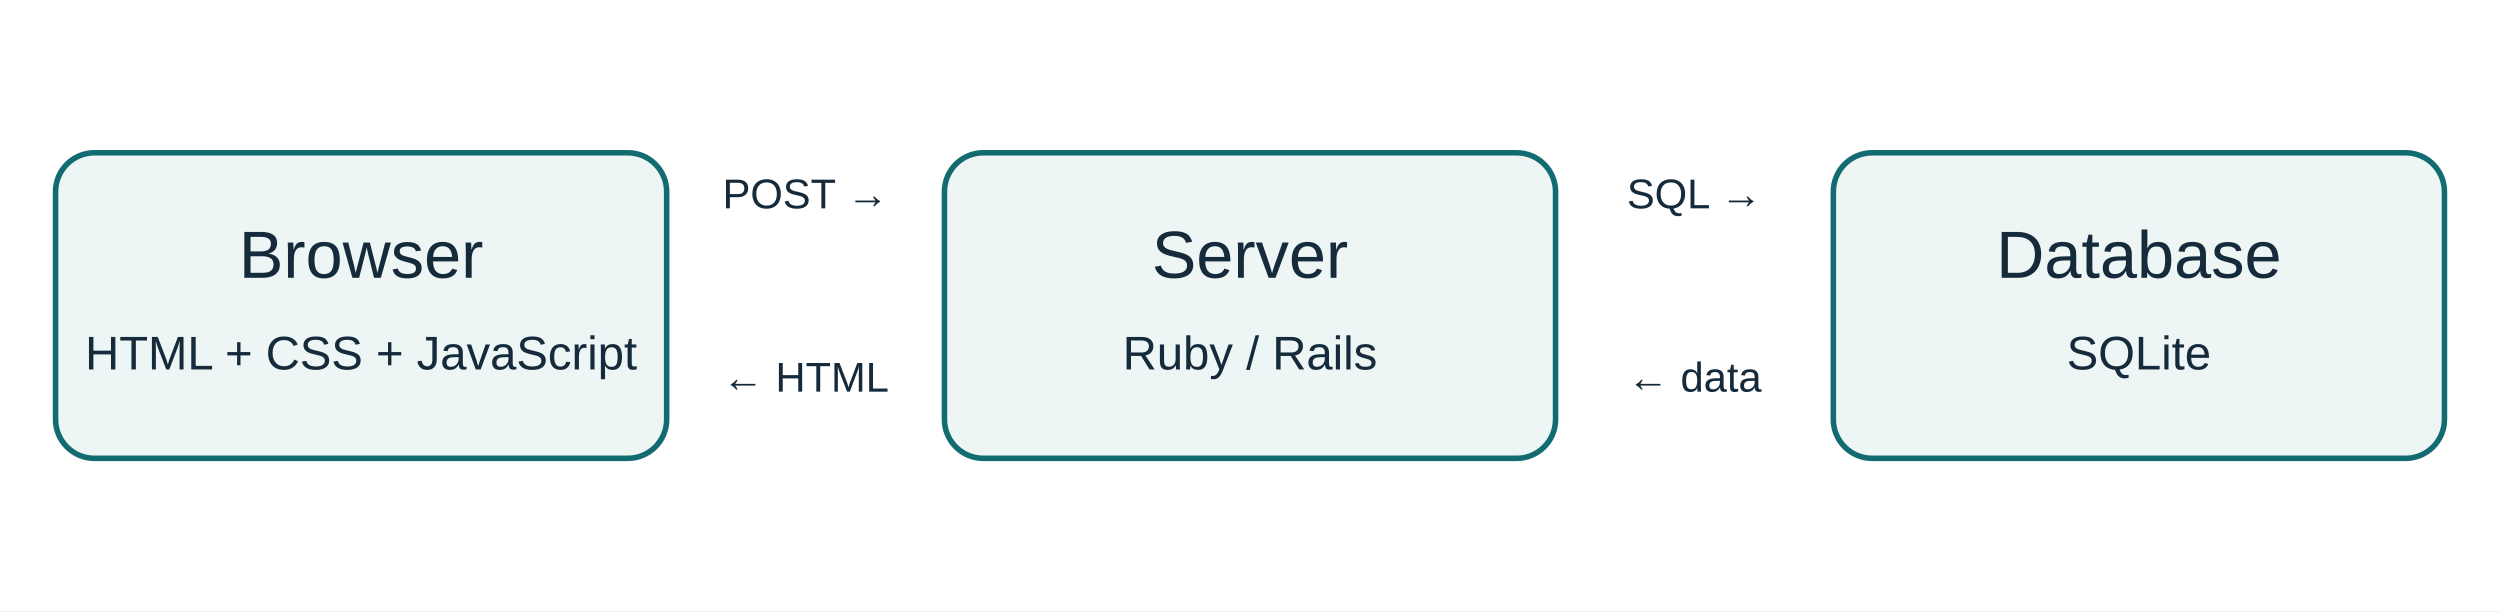
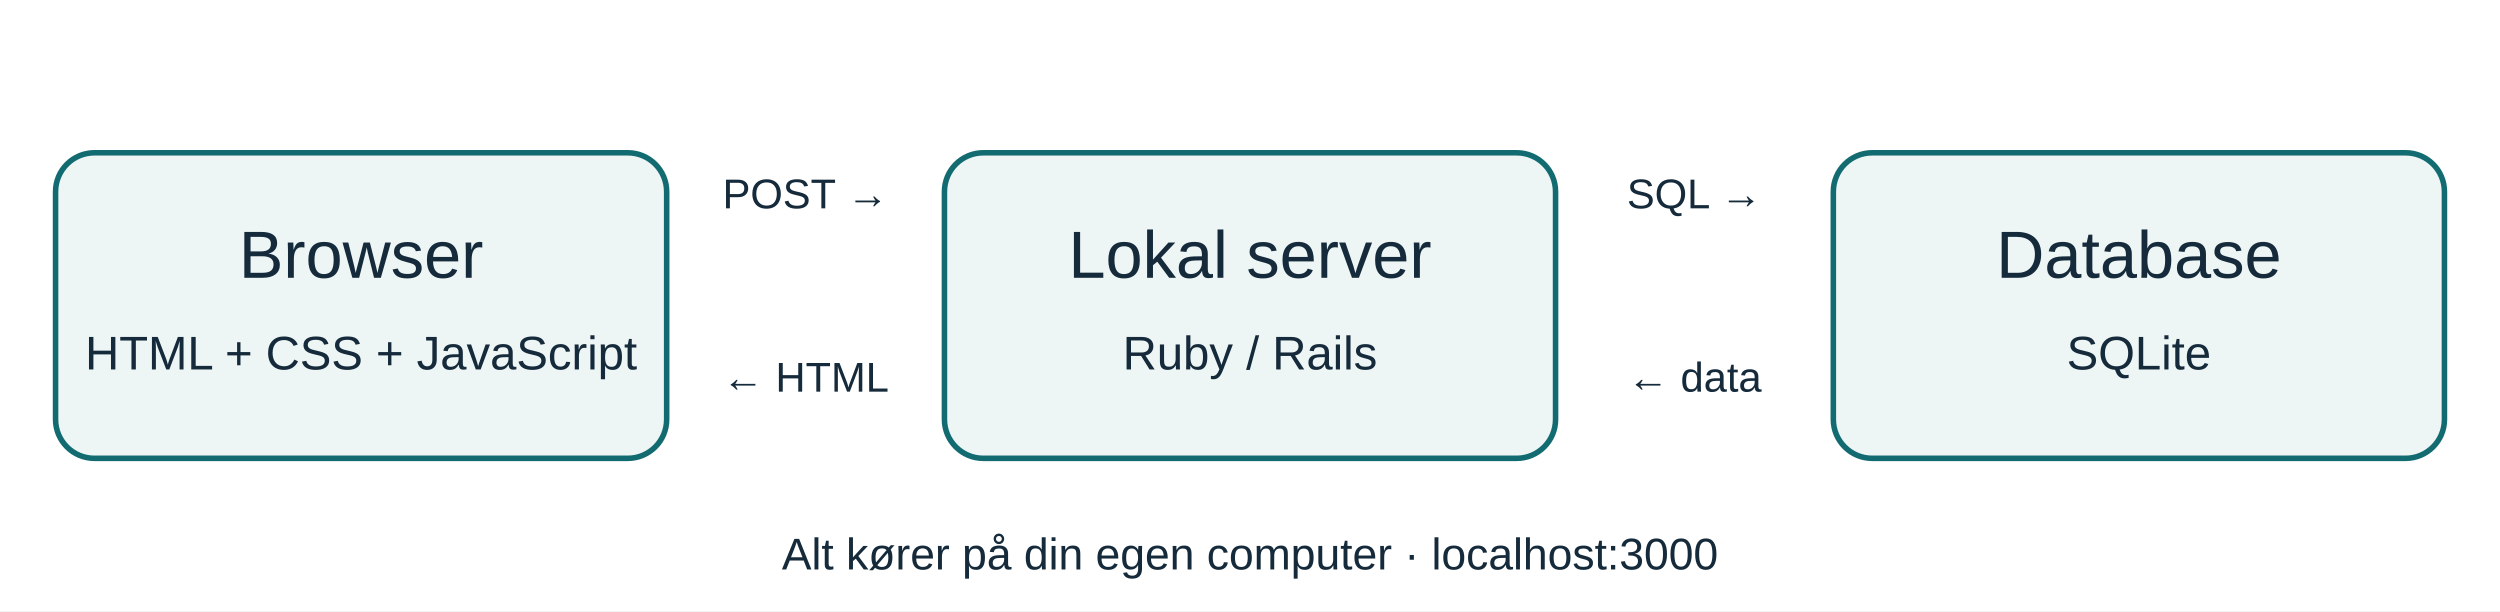
<svg xmlns="http://www.w3.org/2000/svg" width="900" height="220" viewBox="0 0 900 220" role="img" aria-labelledby="title desc">
  <rect width="900" height="220" fill="white" />
  <g fill="#eef5f5" stroke="#126b70" stroke-width="2">
    <rect x="20" y="55" width="220" height="110" rx="14" />
    <rect x="340" y="55" width="220" height="110" rx="14" />
    <rect x="660" y="55" width="220" height="110" rx="14" />
  </g>
  <g font-family="Arial,sans-serif" fill="#152a3a" text-anchor="middle">
    <text x="130" y="100" font-size="24">Browser</text>
    <text x="130" y="133" font-size="17">HTML + CSS + JavaScript</text>
-     <text x="450" y="100" font-size="24">Server</text>
+     <text x="450" y="100" font-size="24">Lokal server</text>
    <text x="450" y="133" font-size="17">Ruby / Rails</text>
    <text x="770" y="100" font-size="24">Database</text>
    <text x="770" y="133" font-size="17">SQLite</text>
    <text x="290" y="75" font-size="15">POST →</text>
    <text x="290" y="141" font-size="15">← HTML</text>
    <text x="610" y="75" font-size="15">SQL →</text>
    <text x="610" y="141" font-size="15">← data</text>
+     <text x="450" y="205" font-size="16">Alt kører på din egen computer · localhost:3000</text>
  </g>
</svg>
